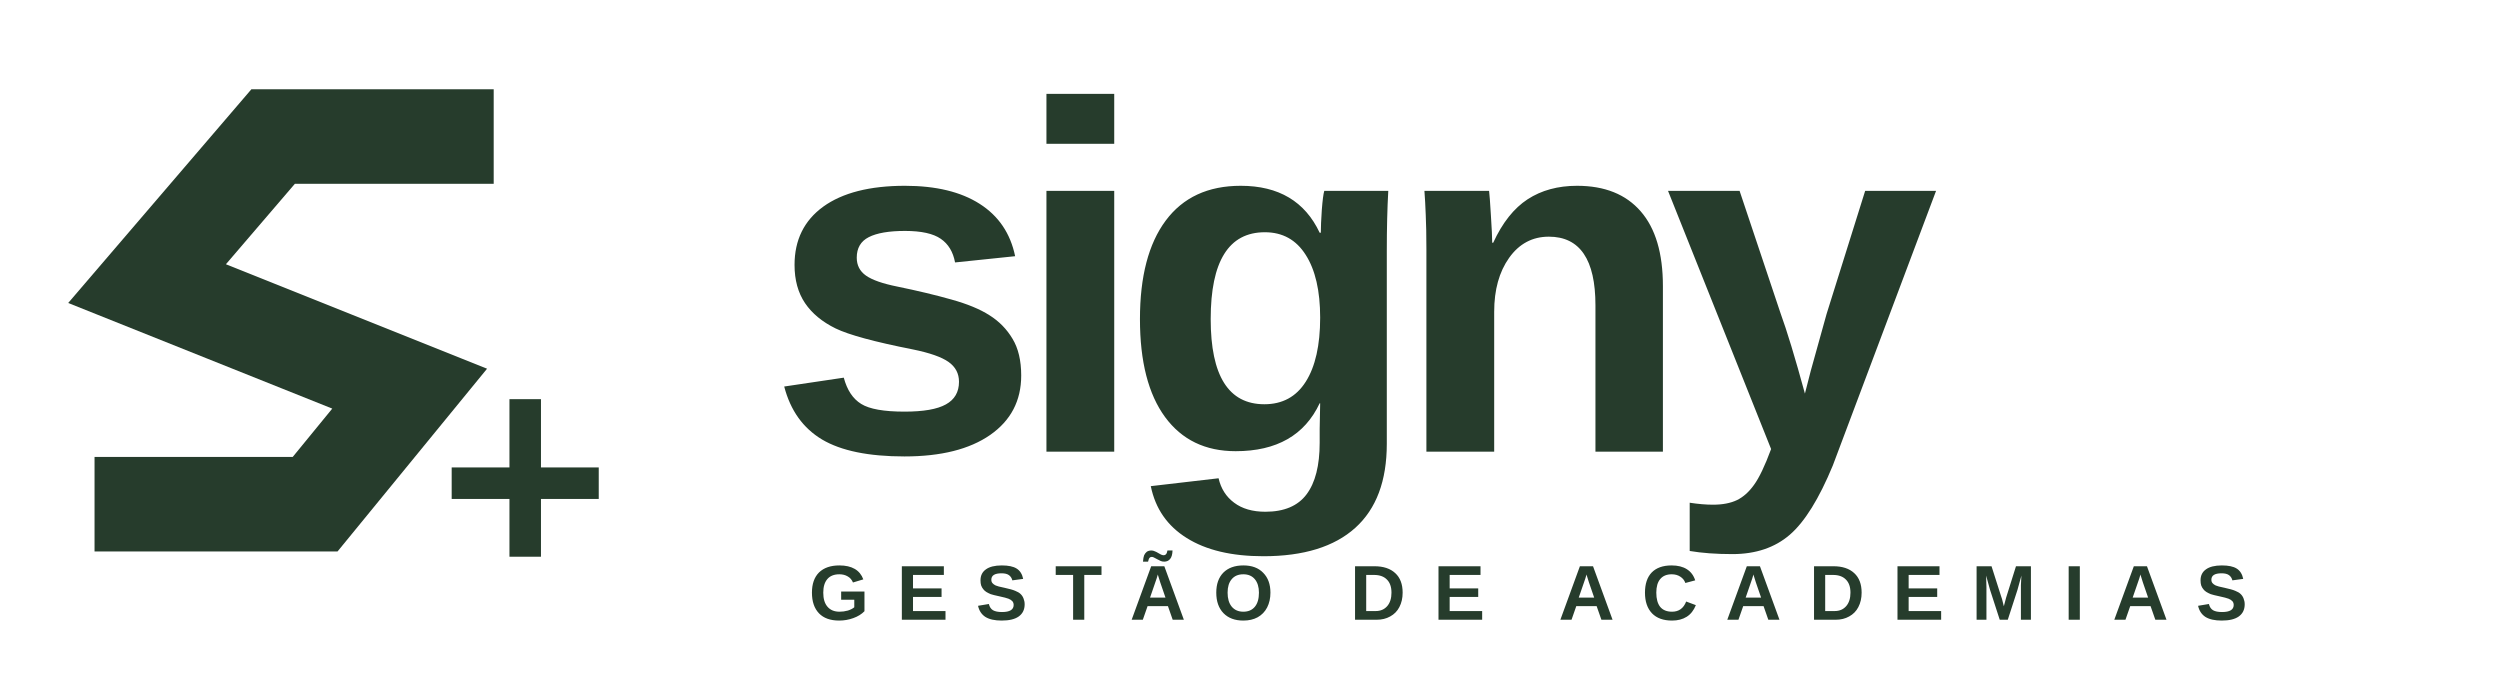
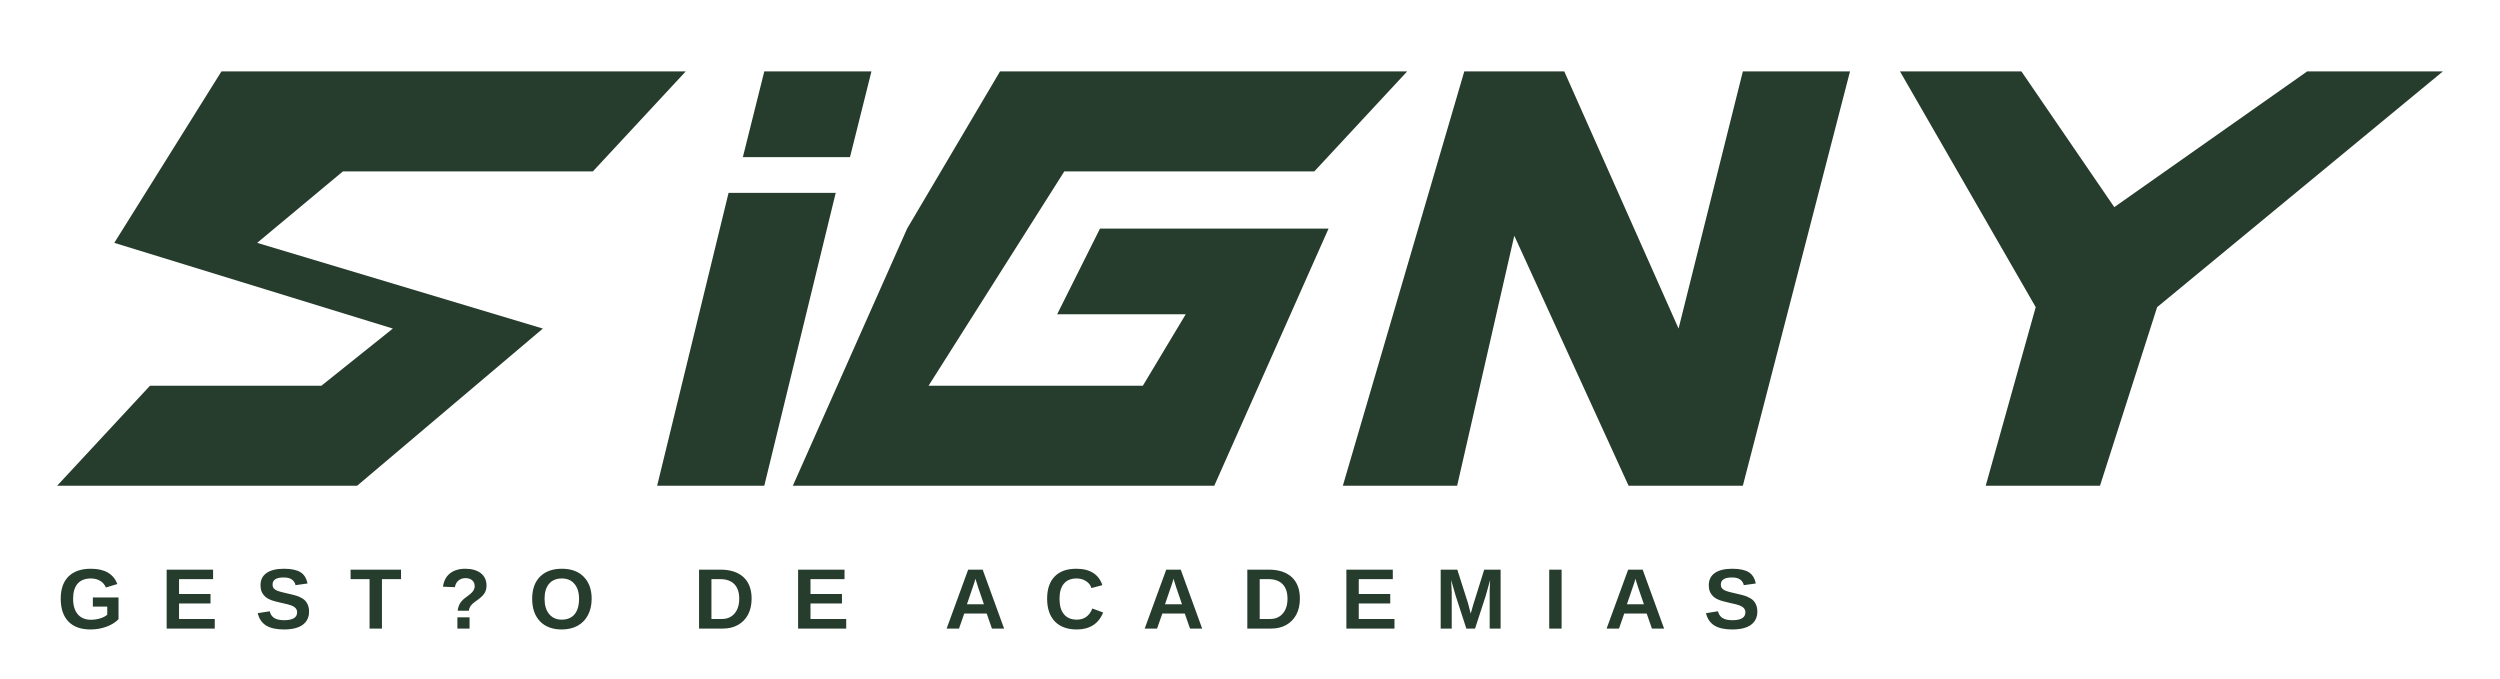
- <svg xmlns="http://www.w3.org/2000/svg" width="238" height="64" viewBox="0 0 238 64" role="img" aria-label="Signy, gestão de academias">
-   <g color="#263c2c">
-     <path d="M47 13H26L14 27l25 10-9 11H9" fill="none" stroke="currentColor" stroke-width="9" stroke-linejoin="miter" />
-     <path d="M50 38v15M43 46h14" stroke="currentColor" stroke-width="3" />
+ <svg xmlns="http://www.w3.org/2000/svg" width="350" height="95" viewBox="0 0 350 95" role="img" aria-label="Signy Gest?o de Academias">
+   <g fill="#263c2c" transform="translate(8 3)">
+     <path d="M23 7H88L75 21H40L28 31L68 43L42 65H0L13 51H37L47 43L8 31Z" />
+     <path d="M99 7H114L111 19H96ZM94 24H109L99 65H84Z" />
+     <path d="M132 7H189L176 21H141L122 51H152L158 41H140L146 29H178L162 65H103L119 29Z" />
+     <path d="M197 7H211L227 43L236 7H251L236 65H220L204 30L196 65H180Z" />
+     <path d="M258 7H275L288 26L315 7H334L294 40L286 65H270L277 40Z" />
  </g>
-   <text x="73" y="43" fill="#263c2c" font-family="Segoe UI,Arial,sans-serif" font-size="47" font-weight="750" letter-spacing="-2.8">signy</text>
-   <text x="77" y="59" fill="#263c2c" font-family="Segoe UI,Arial,sans-serif" font-size="7.4" font-weight="600" letter-spacing="2.6">GESTÃO DE ACADEMIAS</text>
+   <text x="8" y="88" fill="#263c2c" font-family="Segoe UI,Arial,sans-serif" font-size="12" font-weight="600" letter-spacing="5.2">GEST?O DE ACADEMIAS</text>
</svg>
